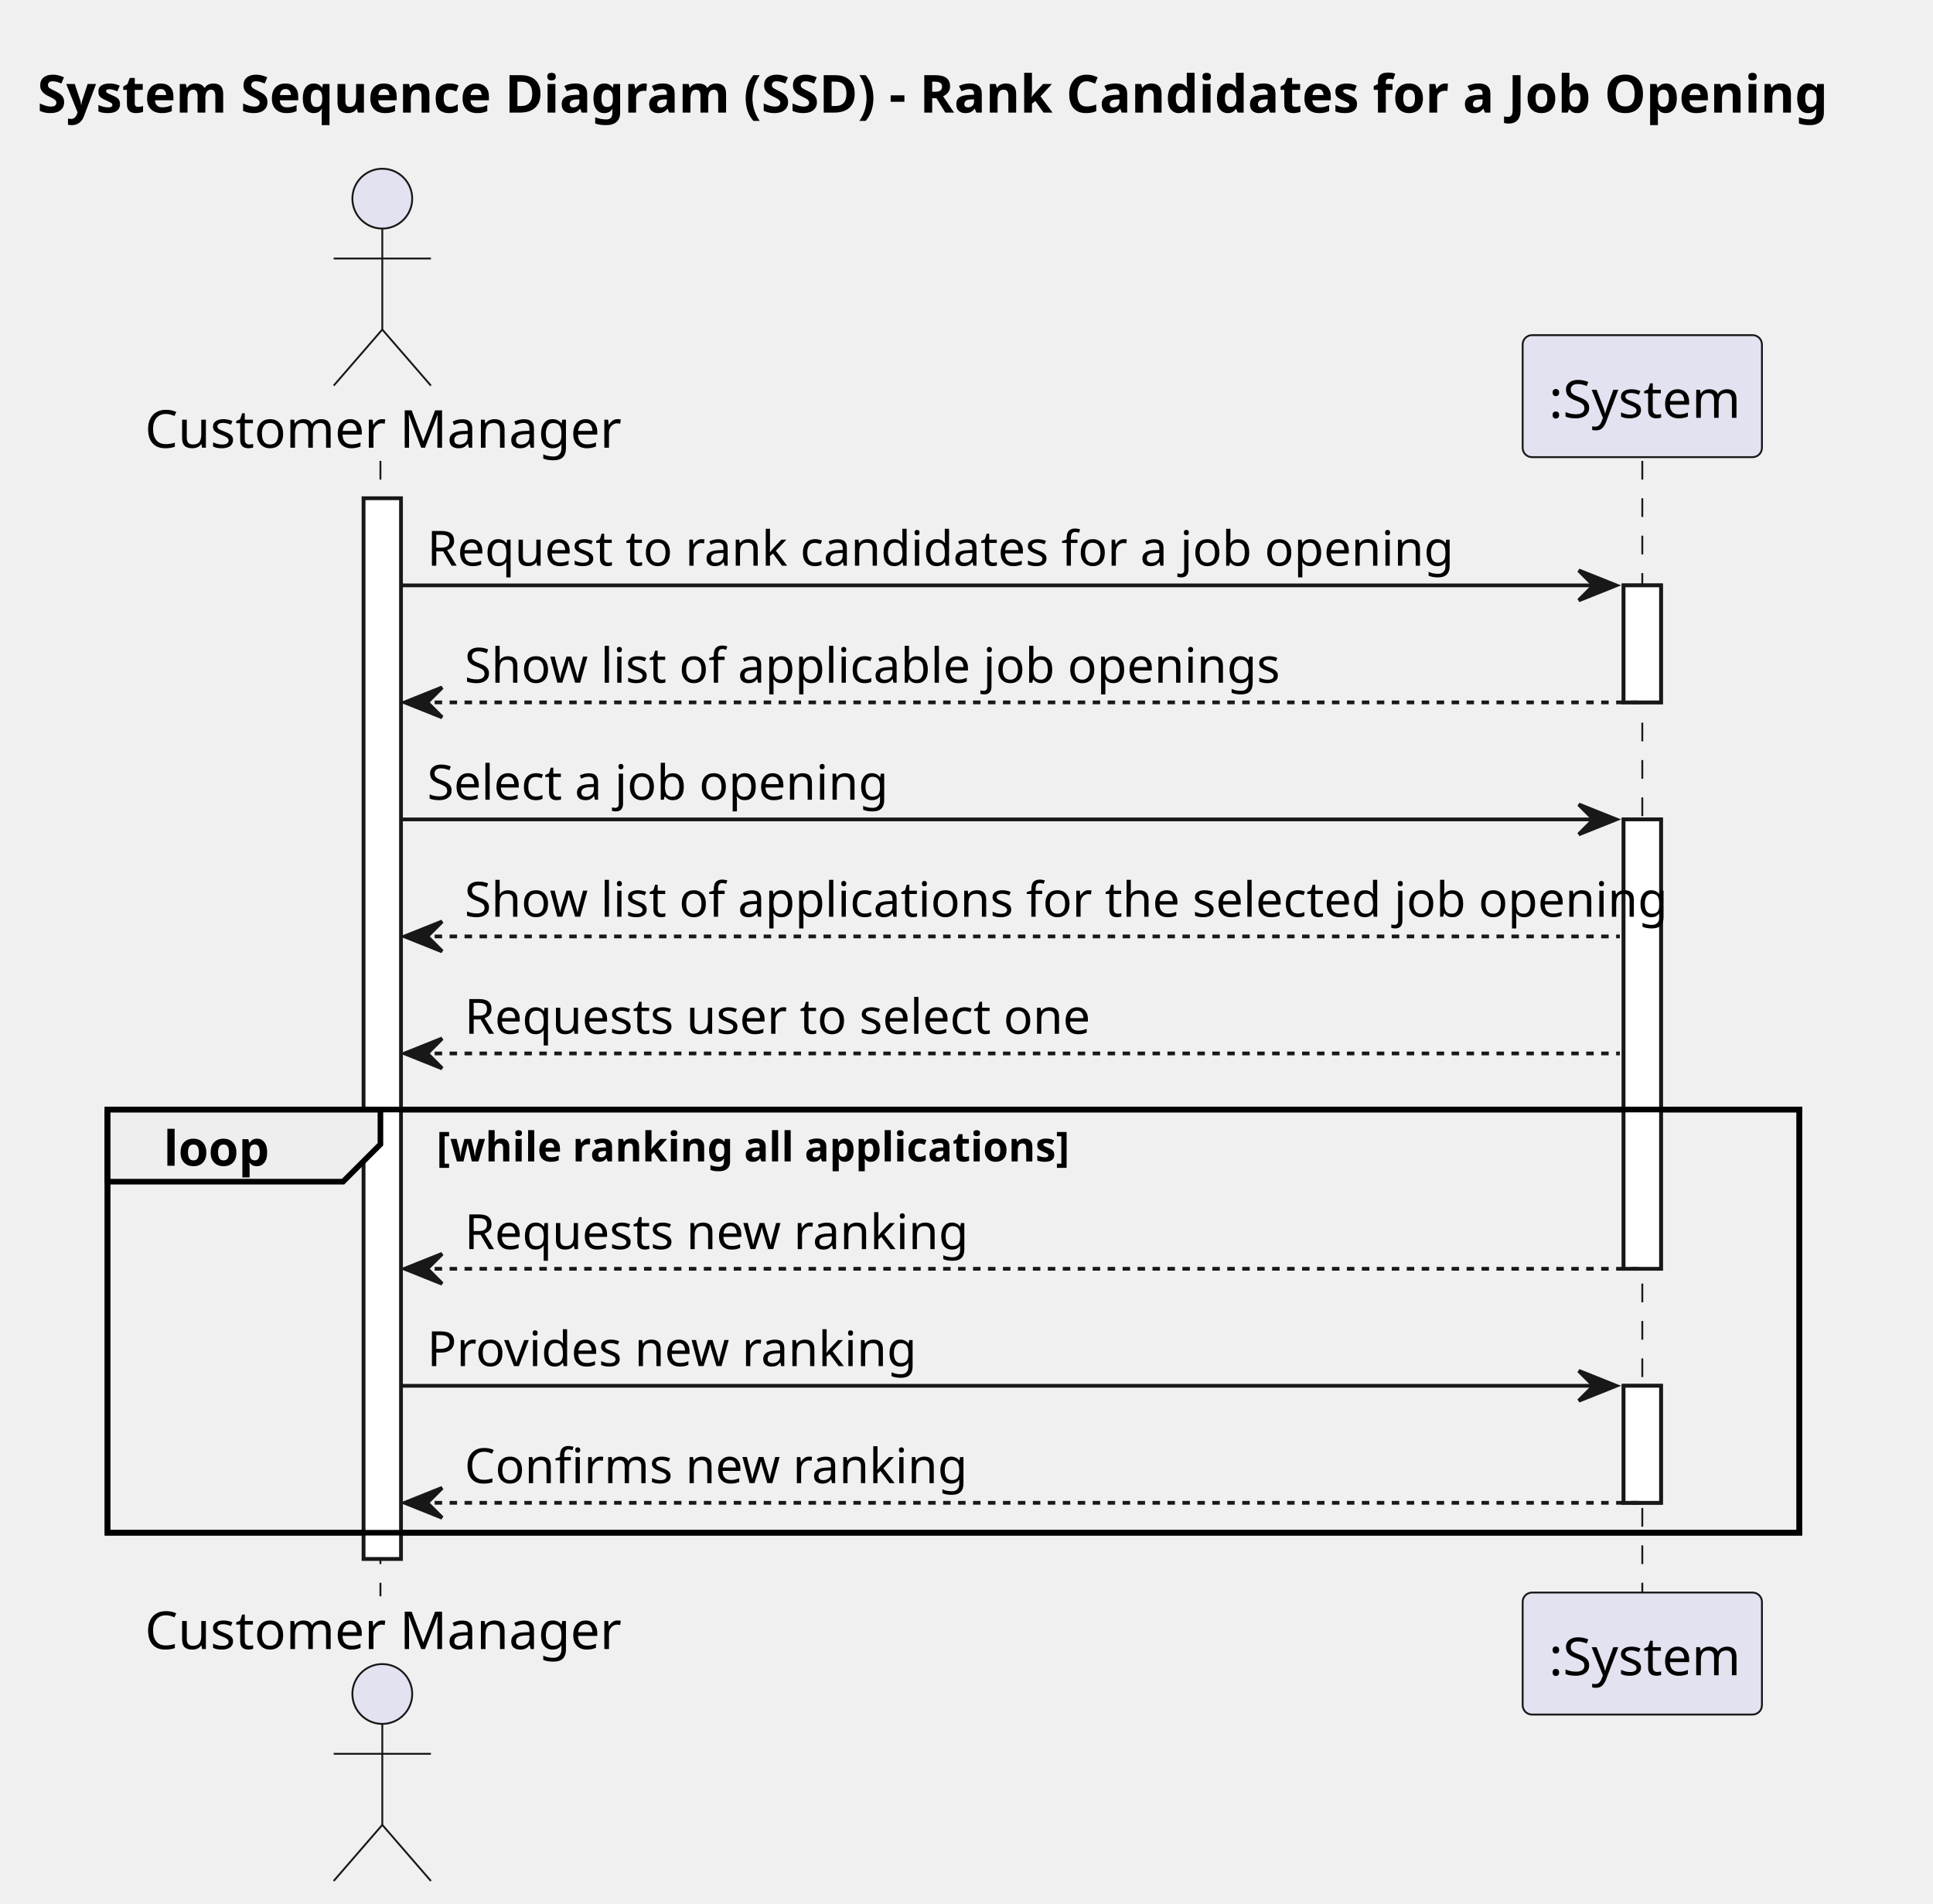
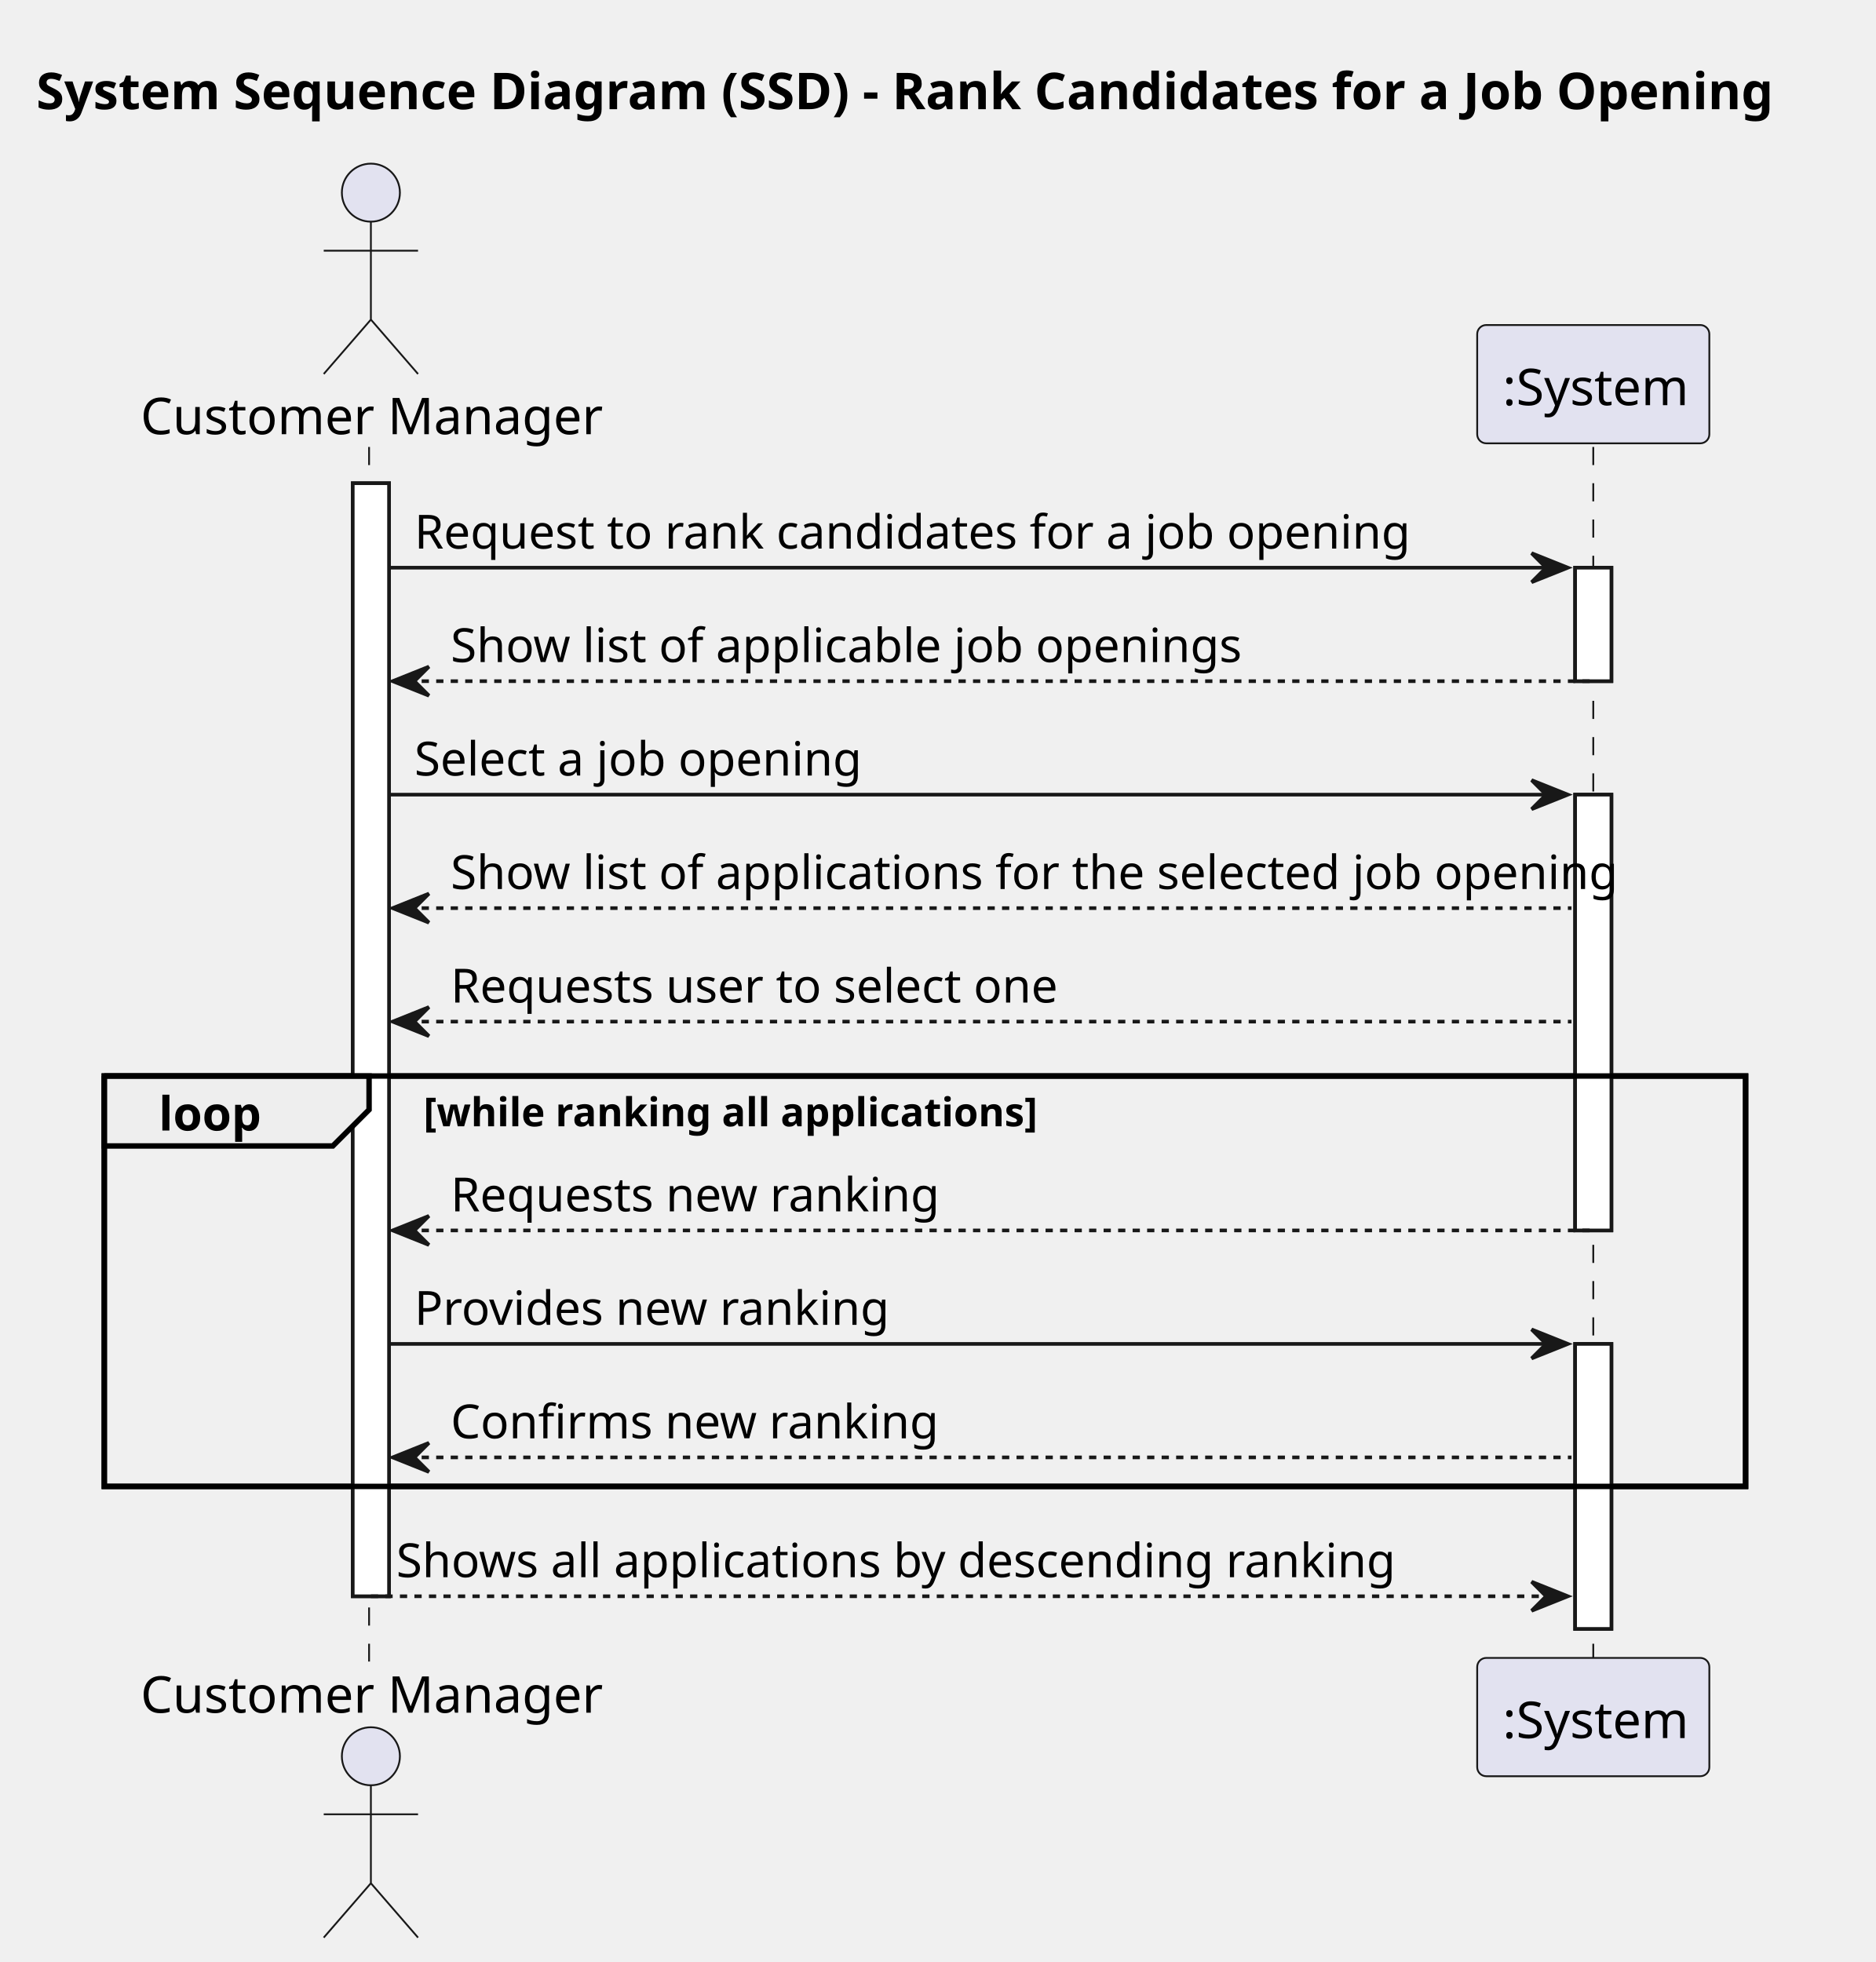
- <svg xmlns="http://www.w3.org/2000/svg" contentStyleType="text/css" height="509px" preserveAspectRatio="none" style="width:517px;height:509px;background:#FFFFFF;" version="1.1" viewBox="0 0 517 509" width="517px" zoomAndPan="magnify">
+ <svg xmlns="http://www.w3.org/2000/svg" contentStyleType="text/css" height="541px" preserveAspectRatio="none" style="width:517px;height:541px;background:#FFFFFF;" version="1.1" viewBox="0 0 517 541" width="517px" zoomAndPan="magnify">
  <defs />
  <g>
    <text fill="#000000" font-family="sans-serif" font-size="14" font-weight="bold" lengthAdjust="spacing" textLength="489" x="10" y="30.107">System Sequence Diagram (SSD) - Rank Candidates for a Job Opening</text>
-     <rect fill="#FFFFFF" height="283.619" style="stroke:#181818;stroke-width:1.0;" width="10" x="97.25" y="133.242" />
+     <rect fill="#FFFFFF" height="306.91" style="stroke:#181818;stroke-width:1.0;" width="10" x="97.25" y="133.242" />
    <rect fill="#FFFFFF" height="31.291" style="stroke:#181818;stroke-width:1.0;" width="10" x="434.25" y="156.533" />
    <rect fill="#FFFFFF" height="120.164" style="stroke:#181818;stroke-width:1.0;" width="10" x="434.25" y="219.115" />
-     <rect fill="#FFFFFF" height="31.291" style="stroke:#181818;stroke-width:1.0;" width="10" x="434.25" y="370.57" />
+     <rect fill="#FFFFFF" height="78.582" style="stroke:#181818;stroke-width:1.0;" width="10" x="434.25" y="370.57" />
    <rect fill="none" height="113.164" style="stroke:#000000;stroke-width:1.5;" width="452.5" x="28.75" y="296.697" />
-     <line style="stroke:#181818;stroke-width:0.5;stroke-dasharray:5.0,5.0;" x1="101.75" x2="101.75" y1="123.242" y2="426.861" />
-     <line style="stroke:#181818;stroke-width:0.5;stroke-dasharray:5.0,5.0;" x1="439.25" x2="439.25" y1="123.242" y2="426.861" />
+     <line style="stroke:#181818;stroke-width:0.5;stroke-dasharray:5.0,5.0;" x1="101.75" x2="101.75" y1="123.242" y2="458.152" />
+     <line style="stroke:#181818;stroke-width:0.5;stroke-dasharray:5.0,5.0;" x1="439.25" x2="439.25" y1="123.242" y2="458.152" />
    <text fill="#000000" font-family="sans-serif" font-size="14" lengthAdjust="spacing" textLength="121" x="38.75" y="119.728">Customer Manager</text>
    <ellipse cx="102.25" cy="53.121" fill="#E2E2F0" rx="8" ry="8" style="stroke:#181818;stroke-width:0.5;" />
    <path d="M102.25,61.121 L102.25,88.121 M89.25,69.121 L115.25,69.121 M102.25,88.121 L89.25,103.121 M102.25,88.121 L115.25,103.121 " fill="none" style="stroke:#181818;stroke-width:0.5;" />
-     <text fill="#000000" font-family="sans-serif" font-size="14" lengthAdjust="spacing" textLength="121" x="38.75" y="440.969">Customer Manager</text>
-     <ellipse cx="102.25" cy="452.982" fill="#E2E2F0" rx="8" ry="8" style="stroke:#181818;stroke-width:0.5;" />
-     <path d="M102.25,460.982 L102.25,487.982 M89.25,468.982 L115.25,468.982 M102.25,487.982 L89.25,502.982 M102.25,487.982 L115.25,502.982 " fill="none" style="stroke:#181818;stroke-width:0.5;" />
+     <text fill="#000000" font-family="sans-serif" font-size="14" lengthAdjust="spacing" textLength="121" x="38.75" y="472.26">Customer Manager</text>
+     <ellipse cx="102.25" cy="484.273" fill="#E2E2F0" rx="8" ry="8" style="stroke:#181818;stroke-width:0.5;" />
+     <path d="M102.25,492.273 L102.25,519.273 M89.25,500.273 L115.25,500.273 M102.25,519.273 L89.25,534.273 M102.25,519.273 L115.25,534.273 " fill="none" style="stroke:#181818;stroke-width:0.5;" />
    <rect fill="#E2E2F0" height="32.621" rx="2.5" ry="2.5" style="stroke:#181818;stroke-width:0.5;" width="64" x="407.25" y="89.621" />
    <text fill="#000000" font-family="sans-serif" font-size="14" lengthAdjust="spacing" textLength="50" x="414.25" y="111.728">:System</text>
-     <rect fill="#E2E2F0" height="32.621" rx="2.5" ry="2.5" style="stroke:#181818;stroke-width:0.5;" width="64" x="407.25" y="425.861" />
-     <text fill="#000000" font-family="sans-serif" font-size="14" lengthAdjust="spacing" textLength="50" x="414.25" y="447.969">:System</text>
-     <rect fill="#FFFFFF" height="283.619" style="stroke:#181818;stroke-width:1.0;" width="10" x="97.25" y="133.242" />
+     <rect fill="#E2E2F0" height="32.621" rx="2.5" ry="2.5" style="stroke:#181818;stroke-width:0.5;" width="64" x="407.25" y="457.152" />
+     <text fill="#000000" font-family="sans-serif" font-size="14" lengthAdjust="spacing" textLength="50" x="414.25" y="479.26">:System</text>
+     <rect fill="#FFFFFF" height="306.91" style="stroke:#181818;stroke-width:1.0;" width="10" x="97.25" y="133.242" />
    <rect fill="#FFFFFF" height="31.291" style="stroke:#181818;stroke-width:1.0;" width="10" x="434.25" y="156.533" />
    <rect fill="#FFFFFF" height="120.164" style="stroke:#181818;stroke-width:1.0;" width="10" x="434.25" y="219.115" />
-     <rect fill="#FFFFFF" height="31.291" style="stroke:#181818;stroke-width:1.0;" width="10" x="434.25" y="370.57" />
+     <rect fill="#FFFFFF" height="78.582" style="stroke:#181818;stroke-width:1.0;" width="10" x="434.25" y="370.57" />
    <polygon fill="#181818" points="422.25,152.533,432.25,156.533,422.25,160.533,426.25,156.533" style="stroke:#181818;stroke-width:1.0;" />
    <line style="stroke:#181818;stroke-width:1.0;" x1="107.25" x2="428.25" y1="156.533" y2="156.533" />
    <text fill="#000000" font-family="sans-serif" font-size="13" lengthAdjust="spacing" textLength="258" x="114.25" y="151.27">Request to rank candidates for a job opening</text>
    <polygon fill="#181818" points="118.25,183.824,108.25,187.824,118.25,191.824,114.25,187.824" style="stroke:#181818;stroke-width:1.0;" />
    <line style="stroke:#181818;stroke-width:1.0;stroke-dasharray:2.0,2.0;" x1="112.25" x2="438.25" y1="187.824" y2="187.824" />
    <text fill="#000000" font-family="sans-serif" font-size="13" lengthAdjust="spacing" textLength="206" x="124.25" y="182.561">Show list of applicable job openings</text>
    <polygon fill="#181818" points="422.25,215.115,432.25,219.115,422.25,223.115,426.25,219.115" style="stroke:#181818;stroke-width:1.0;" />
    <line style="stroke:#181818;stroke-width:1.0;" x1="107.25" x2="428.25" y1="219.115" y2="219.115" />
    <text fill="#000000" font-family="sans-serif" font-size="13" lengthAdjust="spacing" textLength="118" x="114.25" y="213.852">Select a job opening</text>
    <polygon fill="#181818" points="118.25,246.406,108.25,250.406,118.25,254.406,114.25,250.406" style="stroke:#181818;stroke-width:1.0;" />
    <line style="stroke:#181818;stroke-width:1.0;stroke-dasharray:2.0,2.0;" x1="112.25" x2="433.25" y1="250.406" y2="250.406" />
    <text fill="#000000" font-family="sans-serif" font-size="13" lengthAdjust="spacing" textLength="303" x="124.25" y="245.144">Show list of applications for the selected job opening</text>
    <polygon fill="#181818" points="118.25,277.697,108.25,281.697,118.25,285.697,114.25,281.697" style="stroke:#181818;stroke-width:1.0;" />
    <line style="stroke:#181818;stroke-width:1.0;stroke-dasharray:2.0,2.0;" x1="112.25" x2="433.25" y1="281.697" y2="281.697" />
    <text fill="#000000" font-family="sans-serif" font-size="13" lengthAdjust="spacing" textLength="163" x="124.25" y="276.435">Requests user to select one</text>
    <path d="M28.75,296.697 L101.75,296.697 L101.75,305.988 L91.75,315.988 L28.75,315.988 L28.75,296.697 " fill="#EEEEEE" style="stroke:#000000;stroke-width:1.5;" />
    <rect fill="none" height="113.164" style="stroke:#000000;stroke-width:1.5;" width="452.5" x="28.75" y="296.697" />
    <text fill="#000000" font-family="sans-serif" font-size="13" font-weight="bold" lengthAdjust="spacing" textLength="28" x="43.75" y="311.726">loop</text>
    <text fill="#000000" font-family="sans-serif" font-size="11" font-weight="bold" lengthAdjust="spacing" textLength="167" x="116.75" y="310.567">[while ranking all applications]</text>
    <polygon fill="#181818" points="118.25,335.279,108.25,339.279,118.25,343.279,114.25,339.279" style="stroke:#181818;stroke-width:1.0;" />
    <line style="stroke:#181818;stroke-width:1.0;stroke-dasharray:2.0,2.0;" x1="112.25" x2="438.25" y1="339.279" y2="339.279" />
    <text fill="#000000" font-family="sans-serif" font-size="13" lengthAdjust="spacing" textLength="128" x="124.25" y="334.017">Requests new ranking</text>
    <polygon fill="#181818" points="422.25,366.57,432.25,370.57,422.25,374.57,426.25,370.57" style="stroke:#181818;stroke-width:1.0;" />
    <line style="stroke:#181818;stroke-width:1.0;" x1="107.25" x2="428.25" y1="370.57" y2="370.57" />
    <text fill="#000000" font-family="sans-serif" font-size="13" lengthAdjust="spacing" textLength="122" x="114.25" y="365.308">Provides new ranking</text>
    <polygon fill="#181818" points="118.25,397.861,108.25,401.861,118.25,405.861,114.25,401.861" style="stroke:#181818;stroke-width:1.0;" />
-     <line style="stroke:#181818;stroke-width:1.0;stroke-dasharray:2.0,2.0;" x1="112.25" x2="438.25" y1="401.861" y2="401.861" />
+     <line style="stroke:#181818;stroke-width:1.0;stroke-dasharray:2.0,2.0;" x1="112.25" x2="433.25" y1="401.861" y2="401.861" />
    <text fill="#000000" font-family="sans-serif" font-size="13" lengthAdjust="spacing" textLength="124" x="124.25" y="396.599">Confirms new ranking</text>
+     <polygon fill="#181818" points="422.25,436.152,432.25,440.152,422.25,444.152,426.25,440.152" style="stroke:#181818;stroke-width:1.0;" />
+     <line style="stroke:#181818;stroke-width:1.0;stroke-dasharray:2.0,2.0;" x1="102.25" x2="428.25" y1="440.152" y2="440.152" />
+     <text fill="#000000" font-family="sans-serif" font-size="13" lengthAdjust="spacing" textLength="263" x="109.25" y="434.89">Shows all applications by descending ranking</text>
  </g>
</svg>
